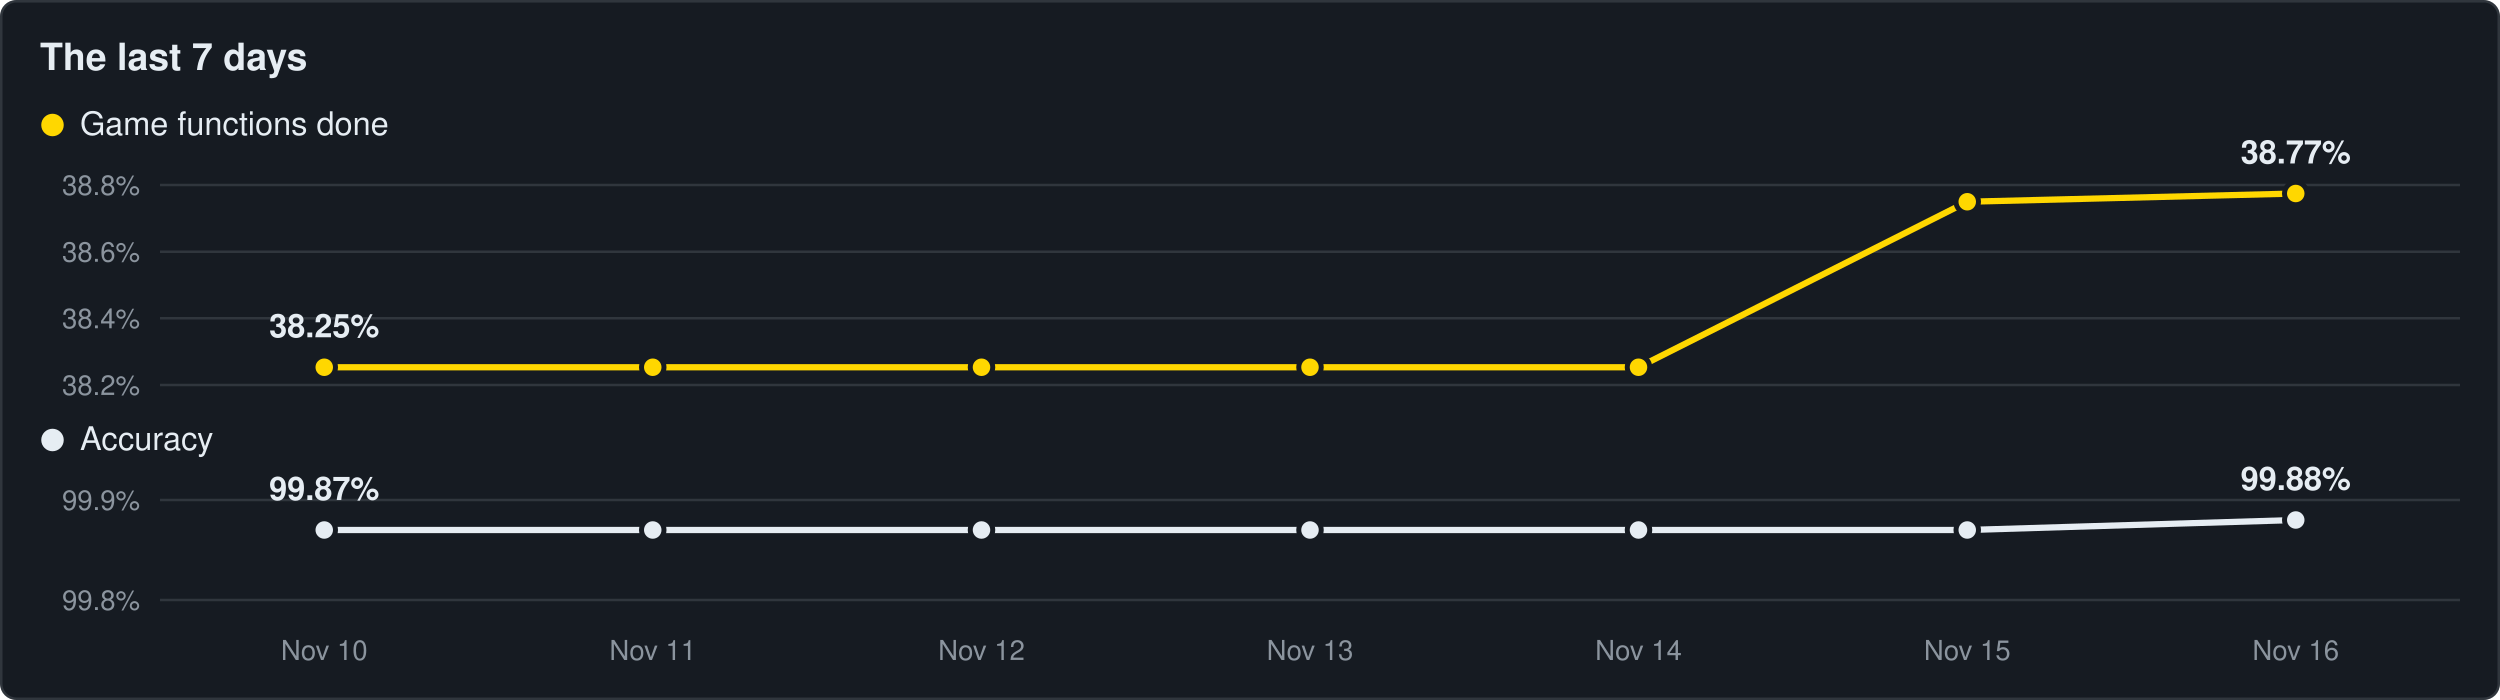
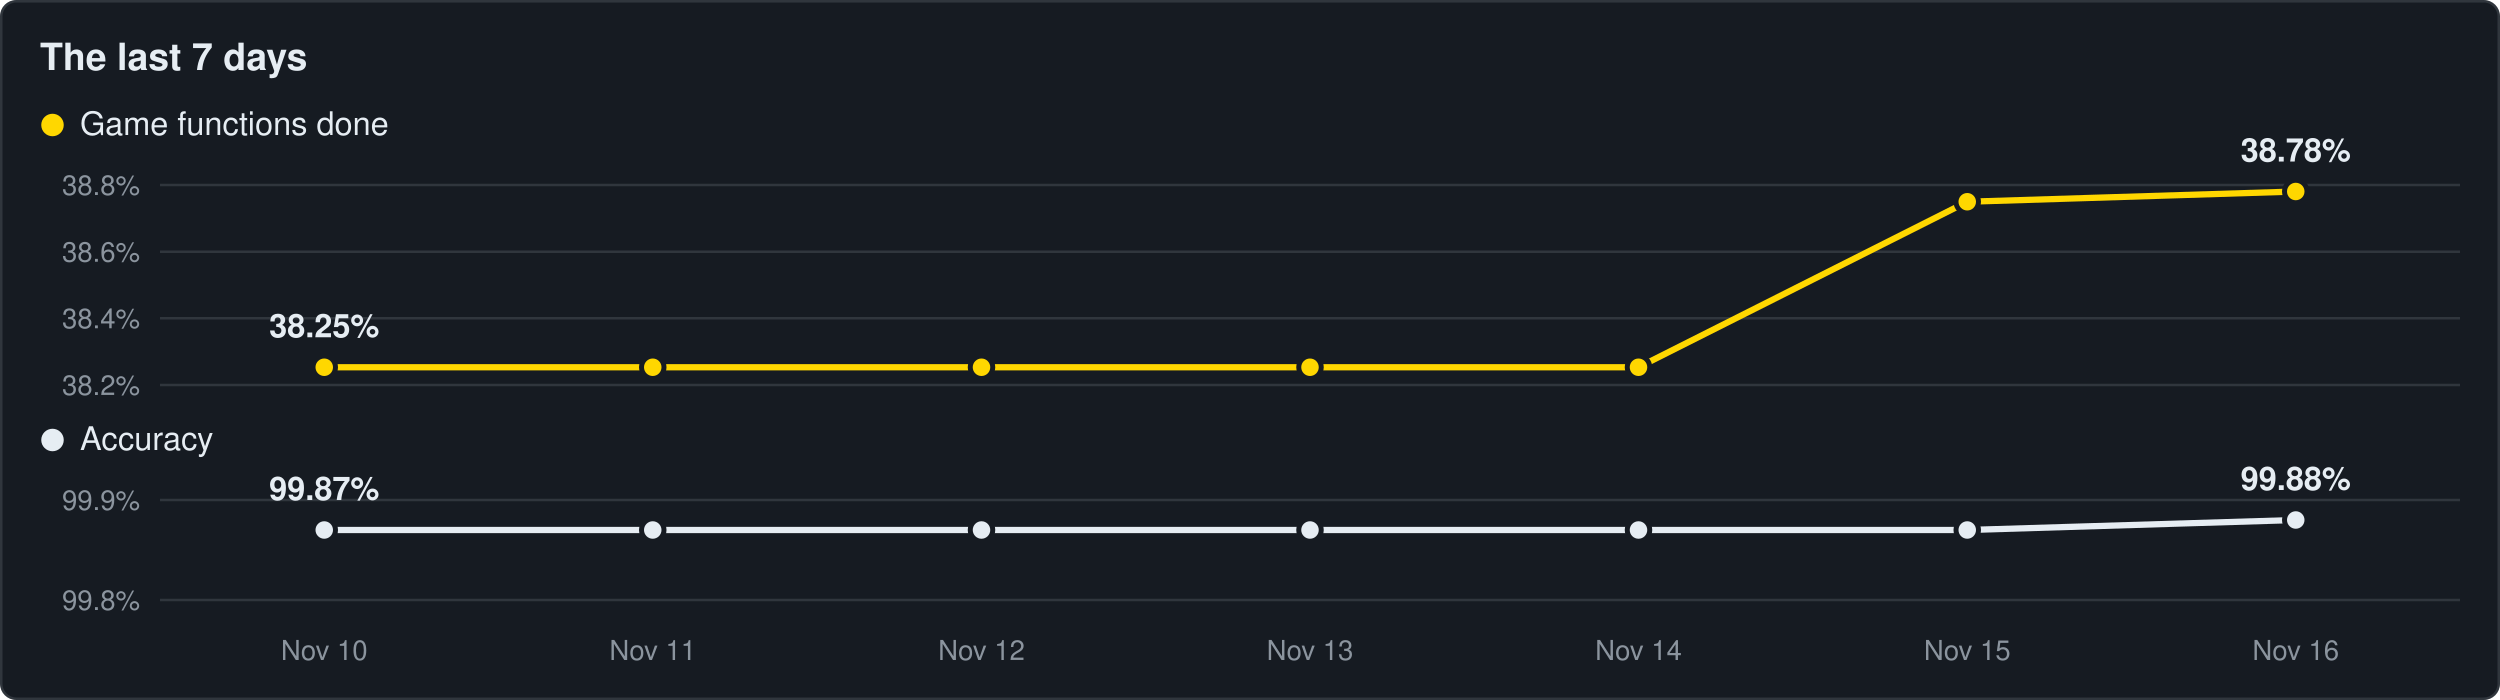
<svg xmlns="http://www.w3.org/2000/svg" viewBox="0 0 1000 280" width="1000" height="280">
  <rect x="0.5" y="0.5" width="999" height="279" rx="6" fill="#161b22" stroke="#30363d" />
  <text x="16" y="28" font-family="Segoe UI,Helvetica,Arial,sans-serif" font-size="15" font-weight="600" fill="#e6edf3">The last 7 days</text>
  <circle cx="21" cy="50" r="4.5" fill="#ffd700" />
  <text x="32" y="54" font-family="Segoe UI,Helvetica,Arial,sans-serif" font-size="13" fill="#e6edf3">Game functions done</text>
  <line x1="64" y1="154.0" x2="984" y2="154.0" stroke="#30363d" stroke-width="1" />
  <text x="56" y="158.0" text-anchor="end" font-family="Segoe UI,Helvetica,Arial,sans-serif" font-size="11" fill="#8b949e">38.2%</text>
  <line x1="64" y1="127.3" x2="984" y2="127.3" stroke="#30363d" stroke-width="1" />
  <text x="56" y="131.3" text-anchor="end" font-family="Segoe UI,Helvetica,Arial,sans-serif" font-size="11" fill="#8b949e">38.4%</text>
  <line x1="64" y1="100.7" x2="984" y2="100.7" stroke="#30363d" stroke-width="1" />
  <text x="56" y="104.7" text-anchor="end" font-family="Segoe UI,Helvetica,Arial,sans-serif" font-size="11" fill="#8b949e">38.6%</text>
  <line x1="64" y1="74.0" x2="984" y2="74.0" stroke="#30363d" stroke-width="1" />
  <text x="56" y="78.0" text-anchor="end" font-family="Segoe UI,Helvetica,Arial,sans-serif" font-size="11" fill="#8b949e">38.8%</text>
-   <polyline points="129.7,146.9 261.1,146.9 392.6,146.9 524.0,146.9 655.4,146.9 786.9,80.7 918.3,77.4" fill="none" stroke="#ffd700" stroke-width="2.5" stroke-linejoin="round" />
+   <polyline points="129.7,146.9 261.1,146.9 392.6,146.9 524.0,146.9 655.4,146.9 786.9,80.7 918.3,76.6" fill="none" stroke="#ffd700" stroke-width="2.5" stroke-linejoin="round" />
  <circle cx="129.7" cy="146.9" r="4.5" fill="#ffd700" stroke="#161b22" stroke-width="2" />
  <circle cx="261.1" cy="146.9" r="4.5" fill="#ffd700" stroke="#161b22" stroke-width="2" />
  <circle cx="392.6" cy="146.9" r="4.5" fill="#ffd700" stroke="#161b22" stroke-width="2" />
  <circle cx="524.0" cy="146.9" r="4.5" fill="#ffd700" stroke="#161b22" stroke-width="2" />
  <circle cx="655.4" cy="146.9" r="4.5" fill="#ffd700" stroke="#161b22" stroke-width="2" />
  <circle cx="786.9" cy="80.7" r="4.5" fill="#ffd700" stroke="#161b22" stroke-width="2" />
-   <circle cx="918.3" cy="77.4" r="4.5" fill="#ffd700" stroke="#161b22" stroke-width="2" />
+   <circle cx="918.3" cy="76.6" r="4.5" fill="#ffd700" stroke="#161b22" stroke-width="2" />
  <text x="129.7" y="134.9" text-anchor="middle" font-family="Segoe UI,Helvetica,Arial,sans-serif" font-size="13" font-weight="600" fill="#e6edf3">38.25%</text>
-   <text x="918.3" y="65.4" text-anchor="middle" font-family="Segoe UI,Helvetica,Arial,sans-serif" font-size="13" font-weight="600" fill="#e6edf3">38.77%</text>
+   <text x="918.3" y="64.6" text-anchor="middle" font-family="Segoe UI,Helvetica,Arial,sans-serif" font-size="13" font-weight="600" fill="#e6edf3">38.78%</text>
  <circle cx="21" cy="176" r="4.5" fill="#e6edf3" />
  <text x="32" y="180" font-family="Segoe UI,Helvetica,Arial,sans-serif" font-size="13" fill="#e6edf3">Accuracy</text>
  <line x1="64" y1="240.0" x2="984" y2="240.0" stroke="#30363d" stroke-width="1" />
  <text x="56" y="244.0" text-anchor="end" font-family="Segoe UI,Helvetica,Arial,sans-serif" font-size="11" fill="#8b949e">99.8%</text>
  <line x1="64" y1="200.0" x2="984" y2="200.0" stroke="#30363d" stroke-width="1" />
  <text x="56" y="204.0" text-anchor="end" font-family="Segoe UI,Helvetica,Arial,sans-serif" font-size="11" fill="#8b949e">99.9%</text>
  <polyline points="129.7,212.0 261.1,212.0 392.6,212.0 524.0,212.0 655.4,212.0 786.9,212.0 918.3,208.0" fill="none" stroke="#e6edf3" stroke-width="2.5" stroke-linejoin="round" />
  <circle cx="129.7" cy="212.0" r="4.5" fill="#e6edf3" stroke="#161b22" stroke-width="2" />
  <circle cx="261.1" cy="212.0" r="4.5" fill="#e6edf3" stroke="#161b22" stroke-width="2" />
  <circle cx="392.6" cy="212.0" r="4.5" fill="#e6edf3" stroke="#161b22" stroke-width="2" />
  <circle cx="524.0" cy="212.0" r="4.5" fill="#e6edf3" stroke="#161b22" stroke-width="2" />
  <circle cx="655.4" cy="212.0" r="4.5" fill="#e6edf3" stroke="#161b22" stroke-width="2" />
  <circle cx="786.9" cy="212.0" r="4.5" fill="#e6edf3" stroke="#161b22" stroke-width="2" />
  <circle cx="918.3" cy="208.0" r="4.5" fill="#e6edf3" stroke="#161b22" stroke-width="2" />
  <text x="129.7" y="200.0" text-anchor="middle" font-family="Segoe UI,Helvetica,Arial,sans-serif" font-size="13" font-weight="600" fill="#e6edf3">99.87%</text>
  <text x="918.3" y="196.0" text-anchor="middle" font-family="Segoe UI,Helvetica,Arial,sans-serif" font-size="13" font-weight="600" fill="#e6edf3">99.88%</text>
  <text x="129.7" y="264" text-anchor="middle" font-family="Segoe UI,Helvetica,Arial,sans-serif" font-size="11" fill="#8b949e">Nov 10</text>
  <text x="261.1" y="264" text-anchor="middle" font-family="Segoe UI,Helvetica,Arial,sans-serif" font-size="11" fill="#8b949e">Nov 11</text>
  <text x="392.6" y="264" text-anchor="middle" font-family="Segoe UI,Helvetica,Arial,sans-serif" font-size="11" fill="#8b949e">Nov 12</text>
  <text x="524.0" y="264" text-anchor="middle" font-family="Segoe UI,Helvetica,Arial,sans-serif" font-size="11" fill="#8b949e">Nov 13</text>
  <text x="655.4" y="264" text-anchor="middle" font-family="Segoe UI,Helvetica,Arial,sans-serif" font-size="11" fill="#8b949e">Nov 14</text>
  <text x="786.9" y="264" text-anchor="middle" font-family="Segoe UI,Helvetica,Arial,sans-serif" font-size="11" fill="#8b949e">Nov 15</text>
  <text x="918.3" y="264" text-anchor="middle" font-family="Segoe UI,Helvetica,Arial,sans-serif" font-size="11" fill="#8b949e">Nov 16</text>
</svg>
